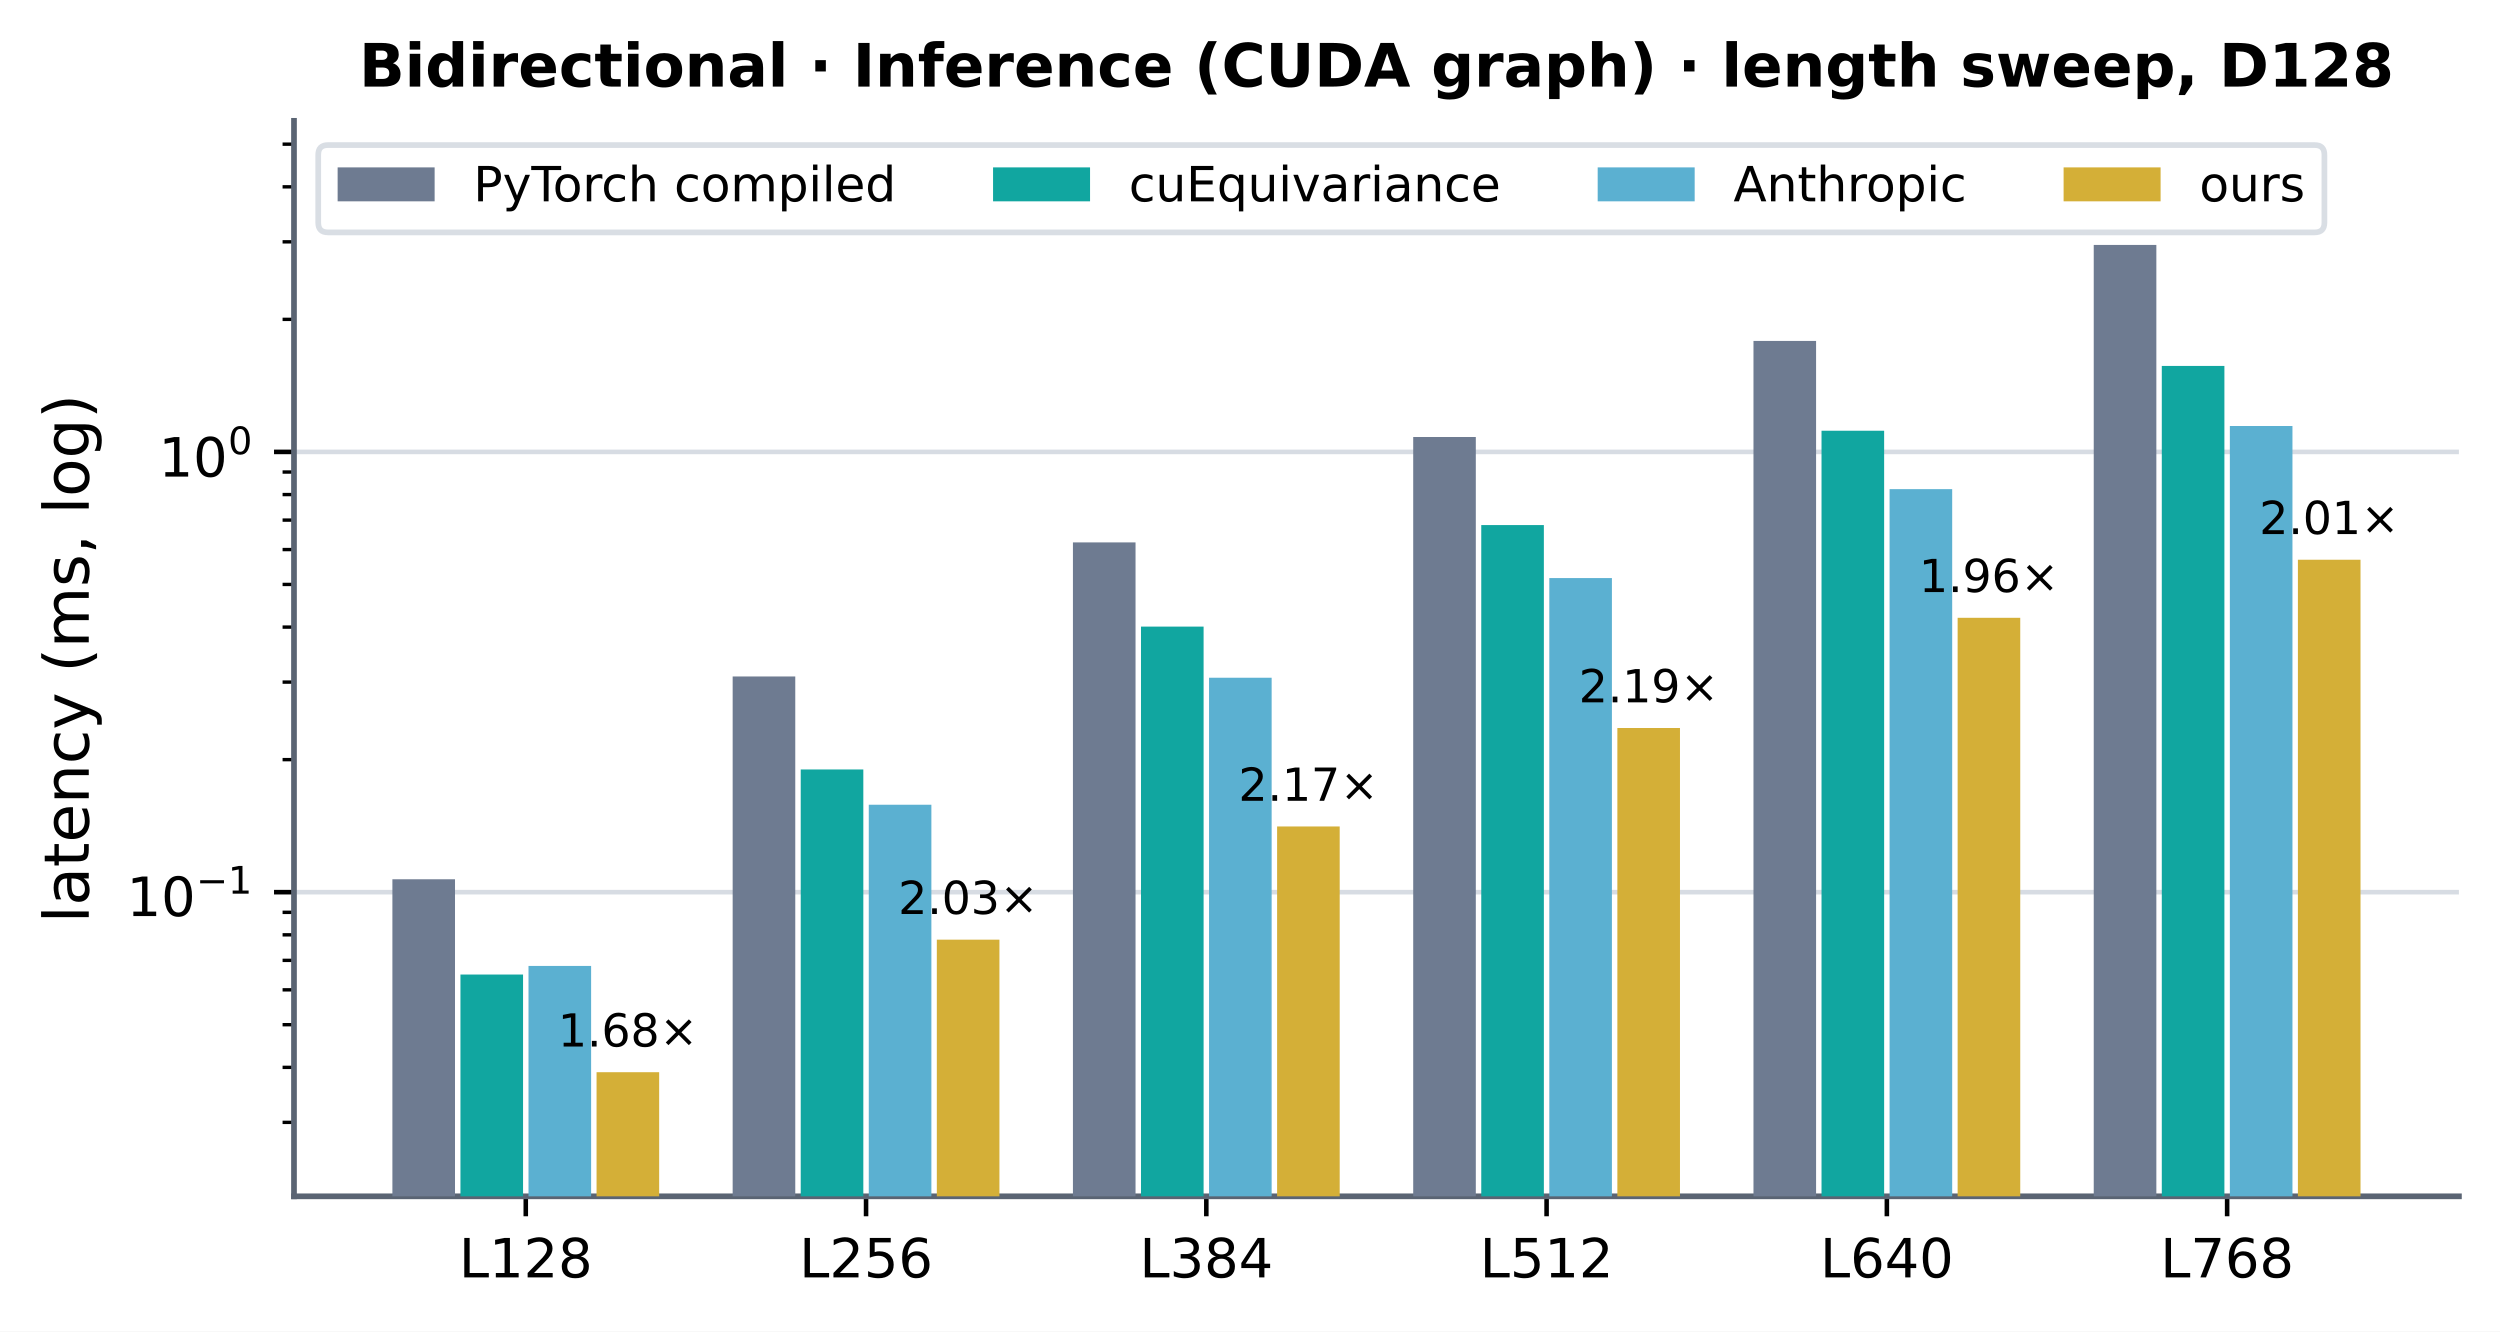
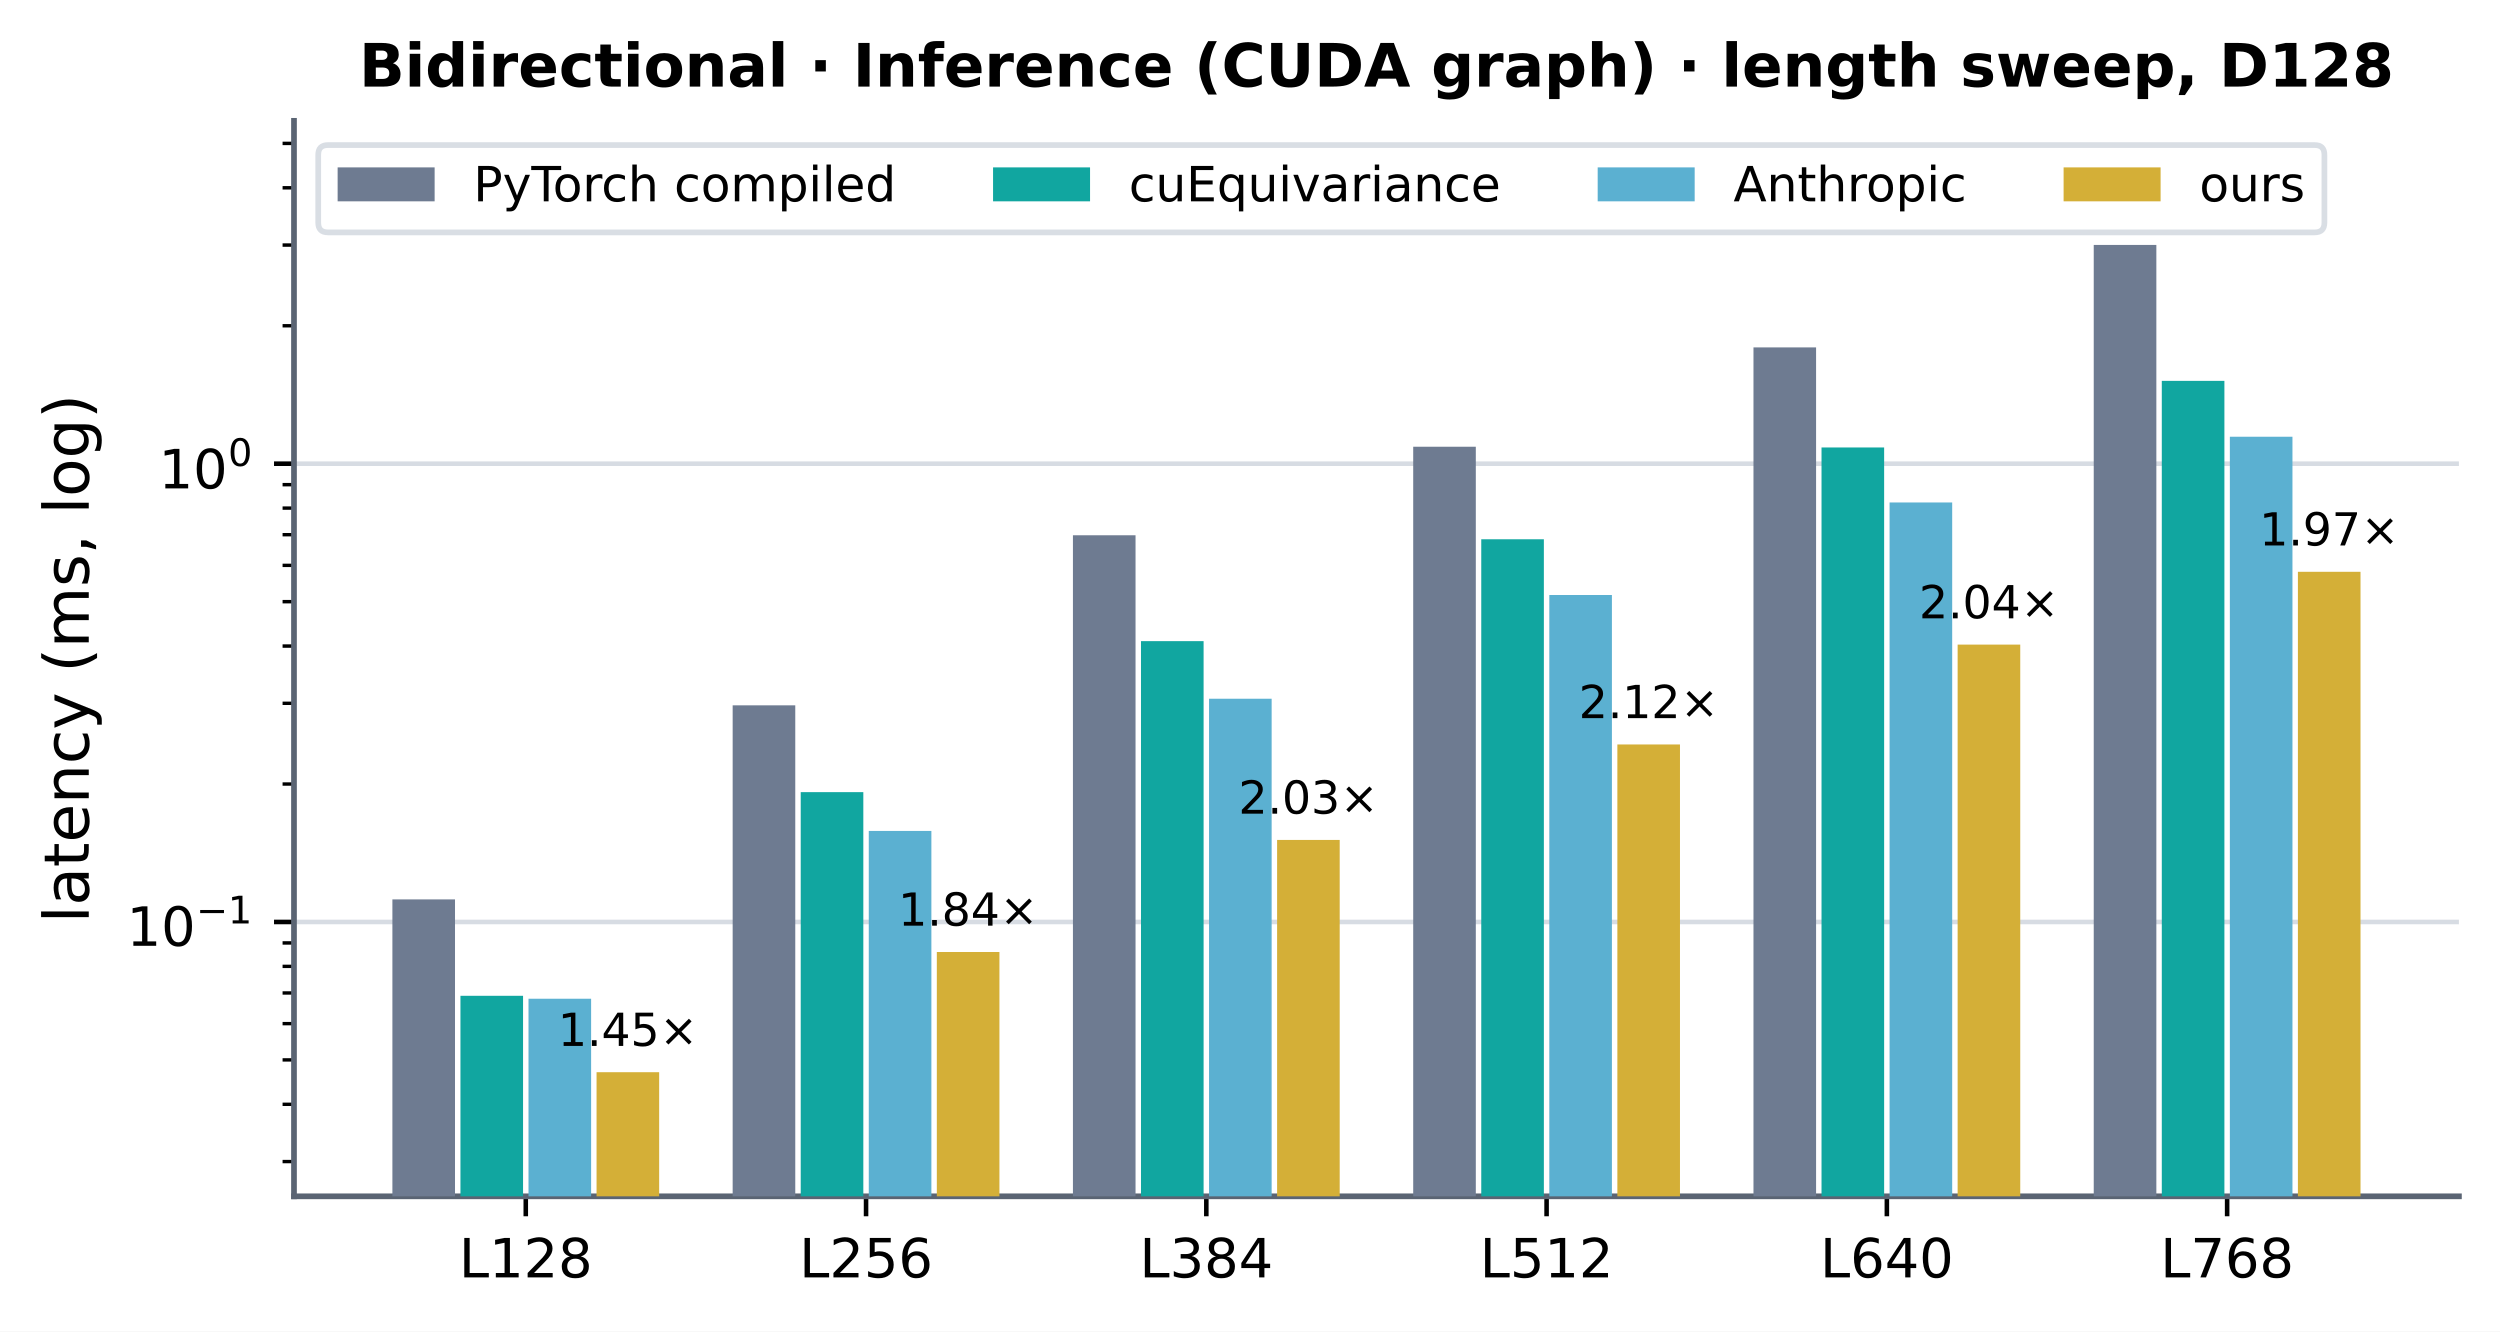
<svg xmlns="http://www.w3.org/2000/svg" xmlns:xlink="http://www.w3.org/1999/xlink" width="438.166pt" height="233.374pt" viewBox="0 0 438.166 233.374" version="1.1">
  <defs>
    <style type="text/css">*{stroke-linejoin: round; stroke-linecap: butt}</style>
  </defs>
  <g id="figure_1">
    <g id="patch_1">
      <path d="M 0 233.374  L 438.166 233.374  L 438.166 0  L 0 0  z " style="fill: #ffffff" />
    </g>
    <g id="axes_1">
      <g id="patch_2">
        <path d="M 51.526 209.674  L 430.966 209.674  L 430.966 21.178  L 51.526 21.178  z " style="fill: #ffffff" />
      </g>
      <g id="matplotlib.axis_1">
        <g id="xtick_1">
          <g id="line2d_1">
            <defs>
-               <path id="md97ec4044f" d="M 0 0  L 0 3.5  " style="stroke: #000000; stroke-width: 0.8" />
+               <path id="m8945cf960c" d="M 0 0  L 0 3.5  " style="stroke: #000000; stroke-width: 0.8" />
            </defs>
            <g>
-               <use xlink:href="#md97ec4044f" x="92.151" y="209.674" style="stroke: #000000; stroke-width: 0.8" />
+               <use xlink:href="#m8945cf960c" x="92.151" y="209.674" style="stroke: #000000; stroke-width: 0.8" />
            </g>
          </g>
          <g id="text_1">
            <text style="font-size: 9.5px; font-family: 'DejaVu Sans', 'Arial', 'Helvetica', sans-serif; text-anchor: middle" x="92.151" y="223.892" transform="rotate(-0 92.15118 223.8921)">L128</text>
          </g>
        </g>
        <g id="xtick_2">
          <g id="line2d_2">
            <g>
-               <use xlink:href="#md97ec4044f" x="151.789" y="209.674" style="stroke: #000000; stroke-width: 0.8" />
+               <use xlink:href="#m8945cf960c" x="151.789" y="209.674" style="stroke: #000000; stroke-width: 0.8" />
            </g>
          </g>
          <g id="text_2">
            <text style="font-size: 9.5px; font-family: 'DejaVu Sans', 'Arial', 'Helvetica', sans-serif; text-anchor: middle" x="151.789" y="223.892" transform="rotate(-0 151.7891 223.8921)">L256</text>
          </g>
        </g>
        <g id="xtick_3">
          <g id="line2d_3">
            <g>
-               <use xlink:href="#md97ec4044f" x="211.427" y="209.674" style="stroke: #000000; stroke-width: 0.8" />
+               <use xlink:href="#m8945cf960c" x="211.427" y="209.674" style="stroke: #000000; stroke-width: 0.8" />
            </g>
          </g>
          <g id="text_3">
            <text style="font-size: 9.5px; font-family: 'DejaVu Sans', 'Arial', 'Helvetica', sans-serif; text-anchor: middle" x="211.427" y="223.892" transform="rotate(-0 211.4269 223.8921)">L384</text>
          </g>
        </g>
        <g id="xtick_4">
          <g id="line2d_4">
            <g>
-               <use xlink:href="#md97ec4044f" x="271.065" y="209.674" style="stroke: #000000; stroke-width: 0.8" />
+               <use xlink:href="#m8945cf960c" x="271.065" y="209.674" style="stroke: #000000; stroke-width: 0.8" />
            </g>
          </g>
          <g id="text_4">
            <text style="font-size: 9.5px; font-family: 'DejaVu Sans', 'Arial', 'Helvetica', sans-serif; text-anchor: middle" x="271.065" y="223.892" transform="rotate(-0 271.0648 223.8921)">L512</text>
          </g>
        </g>
        <g id="xtick_5">
          <g id="line2d_5">
            <g>
-               <use xlink:href="#md97ec4044f" x="330.703" y="209.674" style="stroke: #000000; stroke-width: 0.8" />
+               <use xlink:href="#m8945cf960c" x="330.703" y="209.674" style="stroke: #000000; stroke-width: 0.8" />
            </g>
          </g>
          <g id="text_5">
            <text style="font-size: 9.5px; font-family: 'DejaVu Sans', 'Arial', 'Helvetica', sans-serif; text-anchor: middle" x="330.703" y="223.892" transform="rotate(-0 330.7027 223.8921)">L640</text>
          </g>
        </g>
        <g id="xtick_6">
          <g id="line2d_6">
            <g>
-               <use xlink:href="#md97ec4044f" x="390.341" y="209.674" style="stroke: #000000; stroke-width: 0.8" />
+               <use xlink:href="#m8945cf960c" x="390.341" y="209.674" style="stroke: #000000; stroke-width: 0.8" />
            </g>
          </g>
          <g id="text_6">
            <text style="font-size: 9.5px; font-family: 'DejaVu Sans', 'Arial', 'Helvetica', sans-serif; text-anchor: middle" x="390.341" y="223.892" transform="rotate(-0 390.3405 223.8921)">L768</text>
          </g>
        </g>
      </g>
      <g id="matplotlib.axis_2">
        <g id="ytick_1">
          <g id="line2d_7">
-             <path d="M 51.526 156.369  L 430.966 156.369  " clip-path="url(#pa910bc6189)" style="fill: none; stroke: #d7dce3; stroke-width: 0.8; stroke-linecap: square" />
+             <path d="M 51.526 161.589  L 430.966 161.589  " clip-path="url(#p33fa36e190)" style="fill: none; stroke: #d7dce3; stroke-width: 0.8; stroke-linecap: square" />
          </g>
          <g id="line2d_8">
            <defs>
-               <path id="m5bd2e8c123" d="M 0 0  L -3.5 0  " style="stroke: #000000; stroke-width: 0.8" />
+               <path id="m4b8ae157ae" d="M 0 0  L -3.5 0  " style="stroke: #000000; stroke-width: 0.8" />
            </defs>
            <g>
-               <use xlink:href="#m5bd2e8c123" x="51.526" y="156.369" style="stroke: #000000; stroke-width: 0.8" />
+               <use xlink:href="#m4b8ae157ae" x="51.526" y="161.589" style="stroke: #000000; stroke-width: 0.8" />
            </g>
          </g>
          <g id="text_7">
-             <g transform="translate(22.20086 160.7868)">
+             <g transform="translate(22.20086 166.0063)">
              <text>
                <tspan x="0" y="-0.231" style="font-size: 9.5px; font-family: 'DejaVu Sans'">1</tspan>
                <tspan x="6.044" y="-0.231" style="font-size: 9.5px; font-family: 'DejaVu Sans'">0</tspan>
                <tspan x="12.179" y="-4.155" style="font-size: 6.65px; font-family: 'DejaVu Sans'">−</tspan>
                <tspan x="17.751" y="-4.155" style="font-size: 6.65px; font-family: 'DejaVu Sans'">1</tspan>
              </text>
            </g>
          </g>
        </g>
        <g id="ytick_2">
          <g id="line2d_9">
-             <path d="M 51.526 79.204  L 430.966 79.204  " clip-path="url(#pa910bc6189)" style="fill: none; stroke: #d7dce3; stroke-width: 0.8; stroke-linecap: square" />
+             <path d="M 51.526 81.272  L 430.966 81.272  " clip-path="url(#p33fa36e190)" style="fill: none; stroke: #d7dce3; stroke-width: 0.8; stroke-linecap: square" />
          </g>
          <g id="line2d_10">
            <g>
-               <use xlink:href="#m5bd2e8c123" x="51.526" y="79.204" style="stroke: #000000; stroke-width: 0.8" />
+               <use xlink:href="#m4b8ae157ae" x="51.526" y="81.272" style="stroke: #000000; stroke-width: 0.8" />
            </g>
          </g>
          <g id="text_8">
-             <g transform="translate(27.80586 83.6694)">
+             <g transform="translate(27.80586 85.73699)">
              <text>
                <tspan x="0" y="-0.144" style="font-size: 9.5px; font-family: 'DejaVu Sans'">1</tspan>
                <tspan x="6.044" y="-0.144" style="font-size: 9.5px; font-family: 'DejaVu Sans'">0</tspan>
                <tspan x="12.179" y="-4.067" style="font-size: 6.65px; font-family: 'DejaVu Sans'">0</tspan>
              </text>
            </g>
          </g>
        </g>
        <g id="ytick_3">
          <g id="line2d_11">
            <defs>
-               <path id="m630c2048be" d="M 0 0  L -2 0  " style="stroke: #000000; stroke-width: 0.6" />
+               <path id="m62ed8bde2d" d="M 0 0  L -2 0  " style="stroke: #000000; stroke-width: 0.6" />
            </defs>
            <g>
-               <use xlink:href="#m630c2048be" x="51.526" y="196.717" style="stroke: #000000; stroke-width: 0.6" />
+               <use xlink:href="#m62ed8bde2d" x="51.526" y="203.585" style="stroke: #000000; stroke-width: 0.6" />
            </g>
          </g>
        </g>
        <g id="ytick_4">
          <g id="line2d_12">
            <g>
-               <use xlink:href="#m630c2048be" x="51.526" y="187.076" style="stroke: #000000; stroke-width: 0.6" />
+               <use xlink:href="#m62ed8bde2d" x="51.526" y="193.55" style="stroke: #000000; stroke-width: 0.6" />
            </g>
          </g>
        </g>
        <g id="ytick_5">
          <g id="line2d_13">
            <g>
-               <use xlink:href="#m630c2048be" x="51.526" y="179.598" style="stroke: #000000; stroke-width: 0.6" />
+               <use xlink:href="#m62ed8bde2d" x="51.526" y="185.767" style="stroke: #000000; stroke-width: 0.6" />
            </g>
          </g>
        </g>
        <g id="ytick_6">
          <g id="line2d_14">
            <g>
-               <use xlink:href="#m630c2048be" x="51.526" y="173.488" style="stroke: #000000; stroke-width: 0.6" />
+               <use xlink:href="#m62ed8bde2d" x="51.526" y="179.407" style="stroke: #000000; stroke-width: 0.6" />
            </g>
          </g>
        </g>
        <g id="ytick_7">
          <g id="line2d_15">
            <g>
-               <use xlink:href="#m630c2048be" x="51.526" y="168.322" style="stroke: #000000; stroke-width: 0.6" />
+               <use xlink:href="#m62ed8bde2d" x="51.526" y="174.03" style="stroke: #000000; stroke-width: 0.6" />
            </g>
          </g>
        </g>
        <g id="ytick_8">
          <g id="line2d_16">
            <g>
-               <use xlink:href="#m630c2048be" x="51.526" y="163.847" style="stroke: #000000; stroke-width: 0.6" />
+               <use xlink:href="#m62ed8bde2d" x="51.526" y="169.372" style="stroke: #000000; stroke-width: 0.6" />
            </g>
          </g>
        </g>
        <g id="ytick_9">
          <g id="line2d_17">
            <g>
-               <use xlink:href="#m630c2048be" x="51.526" y="159.9" style="stroke: #000000; stroke-width: 0.6" />
+               <use xlink:href="#m62ed8bde2d" x="51.526" y="165.264" style="stroke: #000000; stroke-width: 0.6" />
            </g>
          </g>
        </g>
        <g id="ytick_10">
          <g id="line2d_18">
            <g>
-               <use xlink:href="#m630c2048be" x="51.526" y="133.14" style="stroke: #000000; stroke-width: 0.6" />
+               <use xlink:href="#m62ed8bde2d" x="51.526" y="137.411" style="stroke: #000000; stroke-width: 0.6" />
            </g>
          </g>
        </g>
        <g id="ytick_11">
          <g id="line2d_19">
            <g>
-               <use xlink:href="#m630c2048be" x="51.526" y="119.552" style="stroke: #000000; stroke-width: 0.6" />
+               <use xlink:href="#m62ed8bde2d" x="51.526" y="123.268" style="stroke: #000000; stroke-width: 0.6" />
            </g>
          </g>
        </g>
        <g id="ytick_12">
          <g id="line2d_20">
            <g>
-               <use xlink:href="#m630c2048be" x="51.526" y="109.911" style="stroke: #000000; stroke-width: 0.6" />
+               <use xlink:href="#m62ed8bde2d" x="51.526" y="113.233" style="stroke: #000000; stroke-width: 0.6" />
            </g>
          </g>
        </g>
        <g id="ytick_13">
          <g id="line2d_21">
            <g>
-               <use xlink:href="#m630c2048be" x="51.526" y="102.433" style="stroke: #000000; stroke-width: 0.6" />
+               <use xlink:href="#m62ed8bde2d" x="51.526" y="105.45" style="stroke: #000000; stroke-width: 0.6" />
            </g>
          </g>
        </g>
        <g id="ytick_14">
          <g id="line2d_22">
            <g>
-               <use xlink:href="#m630c2048be" x="51.526" y="96.323" style="stroke: #000000; stroke-width: 0.6" />
+               <use xlink:href="#m62ed8bde2d" x="51.526" y="99.09" style="stroke: #000000; stroke-width: 0.6" />
            </g>
          </g>
        </g>
        <g id="ytick_15">
          <g id="line2d_23">
            <g>
-               <use xlink:href="#m630c2048be" x="51.526" y="91.157" style="stroke: #000000; stroke-width: 0.6" />
+               <use xlink:href="#m62ed8bde2d" x="51.526" y="93.713" style="stroke: #000000; stroke-width: 0.6" />
            </g>
          </g>
        </g>
        <g id="ytick_16">
          <g id="line2d_24">
            <g>
-               <use xlink:href="#m630c2048be" x="51.526" y="86.682" style="stroke: #000000; stroke-width: 0.6" />
+               <use xlink:href="#m62ed8bde2d" x="51.526" y="89.055" style="stroke: #000000; stroke-width: 0.6" />
            </g>
          </g>
        </g>
        <g id="ytick_17">
          <g id="line2d_25">
            <g>
-               <use xlink:href="#m630c2048be" x="51.526" y="82.735" style="stroke: #000000; stroke-width: 0.6" />
+               <use xlink:href="#m62ed8bde2d" x="51.526" y="84.947" style="stroke: #000000; stroke-width: 0.6" />
            </g>
          </g>
        </g>
        <g id="ytick_18">
          <g id="line2d_26">
            <g>
-               <use xlink:href="#m630c2048be" x="51.526" y="55.975" style="stroke: #000000; stroke-width: 0.6" />
+               <use xlink:href="#m62ed8bde2d" x="51.526" y="57.094" style="stroke: #000000; stroke-width: 0.6" />
            </g>
          </g>
        </g>
        <g id="ytick_19">
          <g id="line2d_27">
            <g>
-               <use xlink:href="#m630c2048be" x="51.526" y="42.387" style="stroke: #000000; stroke-width: 0.6" />
+               <use xlink:href="#m62ed8bde2d" x="51.526" y="42.951" style="stroke: #000000; stroke-width: 0.6" />
            </g>
          </g>
        </g>
        <g id="ytick_20">
          <g id="line2d_28">
            <g>
-               <use xlink:href="#m630c2048be" x="51.526" y="32.746" style="stroke: #000000; stroke-width: 0.6" />
+               <use xlink:href="#m62ed8bde2d" x="51.526" y="32.916" style="stroke: #000000; stroke-width: 0.6" />
            </g>
          </g>
        </g>
        <g id="ytick_21">
          <g id="line2d_29">
            <g>
-               <use xlink:href="#m630c2048be" x="51.526" y="25.268" style="stroke: #000000; stroke-width: 0.6" />
+               <use xlink:href="#m62ed8bde2d" x="51.526" y="25.133" style="stroke: #000000; stroke-width: 0.6" />
            </g>
          </g>
        </g>
        <g id="text_9">
          <text style="font-size: 11px; font-family: 'DejaVu Sans', 'Arial', 'Helvetica', sans-serif; text-anchor: middle" x="15.558" y="115.426" transform="rotate(-90 15.55828 115.4264)">latency (ms, log)</text>
        </g>
      </g>
      <g id="patch_3">
        <path d="M 51.526 209.674  L 51.526 21.178  " style="fill: none; stroke: #5a6473; stroke-linejoin: miter; stroke-linecap: square" />
      </g>
      <g id="patch_4">
        <path d="M 51.526 209.674  L 430.966 209.674  " style="fill: none; stroke: #5a6473; stroke-linejoin: miter; stroke-linecap: square" />
      </g>
      <g id="patch_5">
-         <path d="M 68.773 77244.149  L 79.747 77244.149  L 79.747 154.102  L 68.773 154.102  z " clip-path="url(#pa910bc6189)" style="fill: #6e7b91" />
+         <path d="M 68.773 80398.057  L 79.747 80398.057  L 79.747 157.636  L 68.773 157.636  z " clip-path="url(#p33fa36e190)" style="fill: #6e7b91" />
      </g>
      <g id="patch_6">
-         <path d="M 128.411 77244.149  L 139.384 77244.149  L 139.384 118.562  L 128.411 118.562  z " clip-path="url(#pa910bc6189)" style="fill: #6e7b91" />
+         <path d="M 128.411 80398.057  L 139.384 80398.057  L 139.384 123.618  L 128.411 123.618  z " clip-path="url(#p33fa36e190)" style="fill: #6e7b91" />
      </g>
      <g id="patch_7">
-         <path d="M 188.049 77244.149  L 199.022 77244.149  L 199.022 95.063  L 188.049 95.063  z " clip-path="url(#pa910bc6189)" style="fill: #6e7b91" />
+         <path d="M 188.049 80398.057  L 199.022 80398.057  L 199.022 93.813  L 188.049 93.813  z " clip-path="url(#p33fa36e190)" style="fill: #6e7b91" />
      </g>
      <g id="patch_8">
-         <path d="M 247.687 77244.149  L 258.66 77244.149  L 258.66 76.594  L 247.687 76.594  z " clip-path="url(#pa910bc6189)" style="fill: #6e7b91" />
+         <path d="M 247.687 80398.057  L 258.66 80398.057  L 258.66 78.298  L 247.687 78.298  z " clip-path="url(#p33fa36e190)" style="fill: #6e7b91" />
      </g>
      <g id="patch_9">
-         <path d="M 307.325 77244.149  L 318.298 77244.149  L 318.298 59.749  L 307.325 59.749  z " clip-path="url(#pa910bc6189)" style="fill: #6e7b91" />
+         <path d="M 307.325 80398.057  L 318.298 80398.057  L 318.298 60.886  L 307.325 60.886  z " clip-path="url(#p33fa36e190)" style="fill: #6e7b91" />
      </g>
      <g id="patch_10">
-         <path d="M 366.962 77244.149  L 377.936 77244.149  L 377.936 42.928  L 366.962 42.928  z " clip-path="url(#pa910bc6189)" style="fill: #6e7b91" />
+         <path d="M 366.962 80398.057  L 377.936 80398.057  L 377.936 42.928  L 366.962 42.928  z " clip-path="url(#p33fa36e190)" style="fill: #6e7b91" />
      </g>
      <g id="patch_11">
-         <path d="M 80.701 77244.149  L 91.674 77244.149  L 91.674 170.806  L 80.701 170.806  z " clip-path="url(#pa910bc6189)" style="fill: #11a6a0" />
+         <path d="M 80.701 80398.057  L 91.674 80398.057  L 91.674 174.532  L 80.701 174.532  z " clip-path="url(#p33fa36e190)" style="fill: #11a6a0" />
      </g>
      <g id="patch_12">
-         <path d="M 140.339 77244.149  L 151.312 77244.149  L 151.312 134.859  L 140.339 134.859  z " clip-path="url(#pa910bc6189)" style="fill: #11a6a0" />
+         <path d="M 140.339 80398.057  L 151.312 80398.057  L 151.312 138.835  L 140.339 138.835  z " clip-path="url(#p33fa36e190)" style="fill: #11a6a0" />
      </g>
      <g id="patch_13">
-         <path d="M 199.976 77244.149  L 210.95 77244.149  L 210.95 109.828  L 199.976 109.828  z " clip-path="url(#pa910bc6189)" style="fill: #11a6a0" />
+         <path d="M 199.976 80398.057  L 210.95 80398.057  L 210.95 112.372  L 199.976 112.372  z " clip-path="url(#p33fa36e190)" style="fill: #11a6a0" />
      </g>
      <g id="patch_14">
-         <path d="M 259.614 77244.149  L 270.588 77244.149  L 270.588 92.03  L 259.614 92.03  z " clip-path="url(#pa910bc6189)" style="fill: #11a6a0" />
+         <path d="M 259.614 80398.057  L 270.588 80398.057  L 270.588 94.52  L 259.614 94.52  z " clip-path="url(#p33fa36e190)" style="fill: #11a6a0" />
      </g>
      <g id="patch_15">
-         <path d="M 319.252 77244.149  L 330.226 77244.149  L 330.226 75.496  L 319.252 75.496  z " clip-path="url(#pa910bc6189)" style="fill: #11a6a0" />
+         <path d="M 319.252 80398.057  L 330.226 80398.057  L 330.226 78.426  L 319.252 78.426  z " clip-path="url(#p33fa36e190)" style="fill: #11a6a0" />
      </g>
      <g id="patch_16">
-         <path d="M 378.89 77244.149  L 389.863 77244.149  L 389.863 64.131  L 378.89 64.131  z " clip-path="url(#pa910bc6189)" style="fill: #11a6a0" />
+         <path d="M 378.89 80398.057  L 389.863 80398.057  L 389.863 66.759  L 378.89 66.759  z " clip-path="url(#p33fa36e190)" style="fill: #11a6a0" />
      </g>
      <g id="patch_17">
-         <path d="M 92.628 77244.149  L 103.602 77244.149  L 103.602 169.294  L 92.628 169.294  z " clip-path="url(#pa910bc6189)" style="fill: #5bb0d1" />
+         <path d="M 92.628 80398.057  L 103.602 80398.057  L 103.602 175.041  L 92.628 175.041  z " clip-path="url(#p33fa36e190)" style="fill: #5bb0d1" />
      </g>
      <g id="patch_18">
-         <path d="M 152.266 77244.149  L 163.24 77244.149  L 163.24 141.04  L 152.266 141.04  z " clip-path="url(#pa910bc6189)" style="fill: #5bb0d1" />
+         <path d="M 152.266 80398.057  L 163.24 80398.057  L 163.24 145.633  L 152.266 145.633  z " clip-path="url(#p33fa36e190)" style="fill: #5bb0d1" />
      </g>
      <g id="patch_19">
-         <path d="M 211.904 77244.149  L 222.877 77244.149  L 222.877 118.779  L 211.904 118.779  z " clip-path="url(#pa910bc6189)" style="fill: #5bb0d1" />
+         <path d="M 211.904 80398.057  L 222.877 80398.057  L 222.877 122.463  L 211.904 122.463  z " clip-path="url(#p33fa36e190)" style="fill: #5bb0d1" />
      </g>
      <g id="patch_20">
-         <path d="M 271.542 77244.149  L 282.515 77244.149  L 282.515 101.313  L 271.542 101.313  z " clip-path="url(#pa910bc6189)" style="fill: #5bb0d1" />
+         <path d="M 271.542 80398.057  L 282.515 80398.057  L 282.515 104.284  L 271.542 104.284  z " clip-path="url(#p33fa36e190)" style="fill: #5bb0d1" />
      </g>
      <g id="patch_21">
-         <path d="M 331.18 77244.149  L 342.153 77244.149  L 342.153 85.733  L 331.18 85.733  z " clip-path="url(#pa910bc6189)" style="fill: #5bb0d1" />
+         <path d="M 331.18 80398.057  L 342.153 80398.057  L 342.153 88.067  L 331.18 88.067  z " clip-path="url(#p33fa36e190)" style="fill: #5bb0d1" />
      </g>
      <g id="patch_22">
-         <path d="M 390.818 77244.149  L 401.791 77244.149  L 401.791 74.667  L 390.818 74.667  z " clip-path="url(#pa910bc6189)" style="fill: #5bb0d1" />
+         <path d="M 390.818 80398.057  L 401.791 80398.057  L 401.791 76.549  L 390.818 76.549  z " clip-path="url(#p33fa36e190)" style="fill: #5bb0d1" />
      </g>
      <g id="patch_23">
-         <path d="M 104.556 77244.149  L 115.529 77244.149  L 115.529 187.925  L 104.556 187.925  z " clip-path="url(#pa910bc6189)" style="fill: #d4af37" />
+         <path d="M 104.556 80398.057  L 115.529 80398.057  L 115.529 187.925  L 104.556 187.925  z " clip-path="url(#p33fa36e190)" style="fill: #d4af37" />
      </g>
      <g id="patch_24">
-         <path d="M 164.194 77244.149  L 175.167 77244.149  L 175.167 164.696  L 164.194 164.696  z " clip-path="url(#pa910bc6189)" style="fill: #d4af37" />
+         <path d="M 164.194 80398.057  L 175.167 80398.057  L 175.167 166.85  L 164.194 166.85  z " clip-path="url(#p33fa36e190)" style="fill: #d4af37" />
      </g>
      <g id="patch_25">
-         <path d="M 223.832 77244.149  L 234.805 77244.149  L 234.805 144.855  L 223.832 144.855  z " clip-path="url(#pa910bc6189)" style="fill: #d4af37" />
+         <path d="M 223.832 80398.057  L 234.805 80398.057  L 234.805 147.214  L 223.832 147.214  z " clip-path="url(#p33fa36e190)" style="fill: #d4af37" />
      </g>
      <g id="patch_26">
-         <path d="M 283.469 77244.149  L 294.443 77244.149  L 294.443 127.594  L 283.469 127.594  z " clip-path="url(#pa910bc6189)" style="fill: #d4af37" />
+         <path d="M 283.469 80398.057  L 294.443 80398.057  L 294.443 130.475  L 283.469 130.475  z " clip-path="url(#p33fa36e190)" style="fill: #d4af37" />
      </g>
      <g id="patch_27">
-         <path d="M 343.107 77244.149  L 354.081 77244.149  L 354.081 108.276  L 343.107 108.276  z " clip-path="url(#pa910bc6189)" style="fill: #d4af37" />
+         <path d="M 343.107 80398.057  L 354.081 80398.057  L 354.081 112.973  L 343.107 112.973  z " clip-path="url(#p33fa36e190)" style="fill: #d4af37" />
      </g>
      <g id="patch_28">
-         <path d="M 402.745 77244.149  L 413.719 77244.149  L 413.719 98.101  L 402.745 98.101  z " clip-path="url(#pa910bc6189)" style="fill: #d4af37" />
+         <path d="M 402.745 80398.057  L 413.719 80398.057  L 413.719 100.213  L 402.745 100.213  z " clip-path="url(#p33fa36e190)" style="fill: #d4af37" />
      </g>
      <g id="text_10">
        <text style="font-weight: 700; font-size: 10.5px; font-family: 'DejaVu Sans', 'Arial', 'Helvetica', sans-serif; text-anchor: middle" x="241.246" y="15.178" transform="rotate(-0 241.2459 15.17836)">Bidirectional · Inference (CUDA graph) · length sweep, D128</text>
      </g>
      <g id="text_11">
-         <text style="font-size: 8px; font-family: 'DejaVu Sans', 'Arial', 'Helvetica', sans-serif; text-anchor: middle" x="110.043" y="183.424" transform="rotate(-0 110.0425 183.4238)">1.68×</text>
+         <text style="font-size: 8px; font-family: 'DejaVu Sans', 'Arial', 'Helvetica', sans-serif; text-anchor: middle" x="110.043" y="183.318" transform="rotate(-0 110.0425 183.3185)">1.45×</text>
      </g>
      <g id="text_12">
-         <text style="font-size: 8px; font-family: 'DejaVu Sans', 'Arial', 'Helvetica', sans-serif; text-anchor: middle" x="169.68" y="160.195" transform="rotate(-0 169.6804 160.1948)">2.03×</text>
+         <text style="font-size: 8px; font-family: 'DejaVu Sans', 'Arial', 'Helvetica', sans-serif; text-anchor: middle" x="169.68" y="162.243" transform="rotate(-0 169.6804 162.2433)">1.84×</text>
      </g>
      <g id="text_13">
-         <text style="font-size: 8px; font-family: 'DejaVu Sans', 'Arial', 'Helvetica', sans-serif; text-anchor: middle" x="229.318" y="140.354" transform="rotate(-0 229.3183 140.3538)">2.17×</text>
+         <text style="font-size: 8px; font-family: 'DejaVu Sans', 'Arial', 'Helvetica', sans-serif; text-anchor: middle" x="229.318" y="142.608" transform="rotate(-0 229.3183 142.6076)">2.03×</text>
      </g>
      <g id="text_14">
-         <text style="font-size: 8px; font-family: 'DejaVu Sans', 'Arial', 'Helvetica', sans-serif; text-anchor: middle" x="288.956" y="123.093" transform="rotate(-0 288.9562 123.0926)">2.19×</text>
+         <text style="font-size: 8px; font-family: 'DejaVu Sans', 'Arial', 'Helvetica', sans-serif; text-anchor: middle" x="288.956" y="125.869" transform="rotate(-0 288.9562 125.8685)">2.12×</text>
      </g>
      <g id="text_15">
-         <text style="font-size: 8px; font-family: 'DejaVu Sans', 'Arial', 'Helvetica', sans-serif; text-anchor: middle" x="348.594" y="103.775" transform="rotate(-0 348.594 103.7753)">1.96×</text>
+         <text style="font-size: 8px; font-family: 'DejaVu Sans', 'Arial', 'Helvetica', sans-serif; text-anchor: middle" x="348.594" y="108.366" transform="rotate(-0 348.594 108.3663)">2.04×</text>
      </g>
      <g id="text_16">
-         <text style="font-size: 8px; font-family: 'DejaVu Sans', 'Arial', 'Helvetica', sans-serif; text-anchor: middle" x="408.232" y="93.6" transform="rotate(-0 408.2319 93.60013)">2.01×</text>
+         <text style="font-size: 8px; font-family: 'DejaVu Sans', 'Arial', 'Helvetica', sans-serif; text-anchor: middle" x="408.232" y="95.606" transform="rotate(-0 408.2319 95.60624)">1.97×</text>
      </g>
      <g id="legend_1">
        <g id="patch_29">
          <path d="M 57.476 40.729  L 405.69 40.729  Q 407.39 40.729 407.39 39.029  L 407.39 27.128  Q 407.39 25.428 405.69 25.428  L 57.476 25.428  Q 55.776 25.428 55.776 27.128  L 55.776 39.029  Q 55.776 40.729 57.476 40.729  z " style="fill: #ffffff; opacity: 0.95; stroke: #d7dce3; stroke-linejoin: miter" />
        </g>
        <g id="patch_30">
          <path d="M 59.176 35.287  L 76.176 35.287  L 76.176 29.337  L 59.176 29.337  z " style="fill: #6e7b91" />
        </g>
        <g id="text_17">
          <text style="font-size: 8.5px; font-family: 'DejaVu Sans', 'Arial', 'Helvetica', sans-serif; text-anchor: start" x="82.976" y="35.287" transform="rotate(-0 82.97586 35.28703)">PyTorch compiled</text>
        </g>
        <g id="patch_31">
          <path d="M 174.049 35.287  L 191.049 35.287  L 191.049 29.337  L 174.049 29.337  z " style="fill: #11a6a0" />
        </g>
        <g id="text_18">
          <text style="font-size: 8.5px; font-family: 'DejaVu Sans', 'Arial', 'Helvetica', sans-serif; text-anchor: start" x="197.849" y="35.287" transform="rotate(-0 197.8494 35.28703)">cuEquivariance</text>
        </g>
        <g id="patch_32">
          <path d="M 280.02 35.287  L 297.02 35.287  L 297.02 29.337  L 280.02 29.337  z " style="fill: #5bb0d1" />
        </g>
        <g id="text_19">
          <text style="font-size: 8.5px; font-family: 'DejaVu Sans', 'Arial', 'Helvetica', sans-serif; text-anchor: start" x="303.82" y="35.287" transform="rotate(-0 303.8205 35.28703)">Anthropic</text>
        </g>
        <g id="patch_33">
          <path d="M 361.68 35.287  L 378.68 35.287  L 378.68 29.337  L 361.68 29.337  z " style="fill: #d4af37" />
        </g>
        <g id="text_20">
          <text style="font-size: 8.5px; font-family: 'DejaVu Sans', 'Arial', 'Helvetica', sans-serif; text-anchor: start" x="385.48" y="35.287" transform="rotate(-0 385.4802 35.28703)">ours</text>
        </g>
      </g>
    </g>
  </g>
  <defs>
-     <clipPath id="pa910bc6189">
+     <clipPath id="p33fa36e190">
      <rect x="51.526" y="21.178" width="379.44" height="188.496" />
    </clipPath>
  </defs>
</svg>
